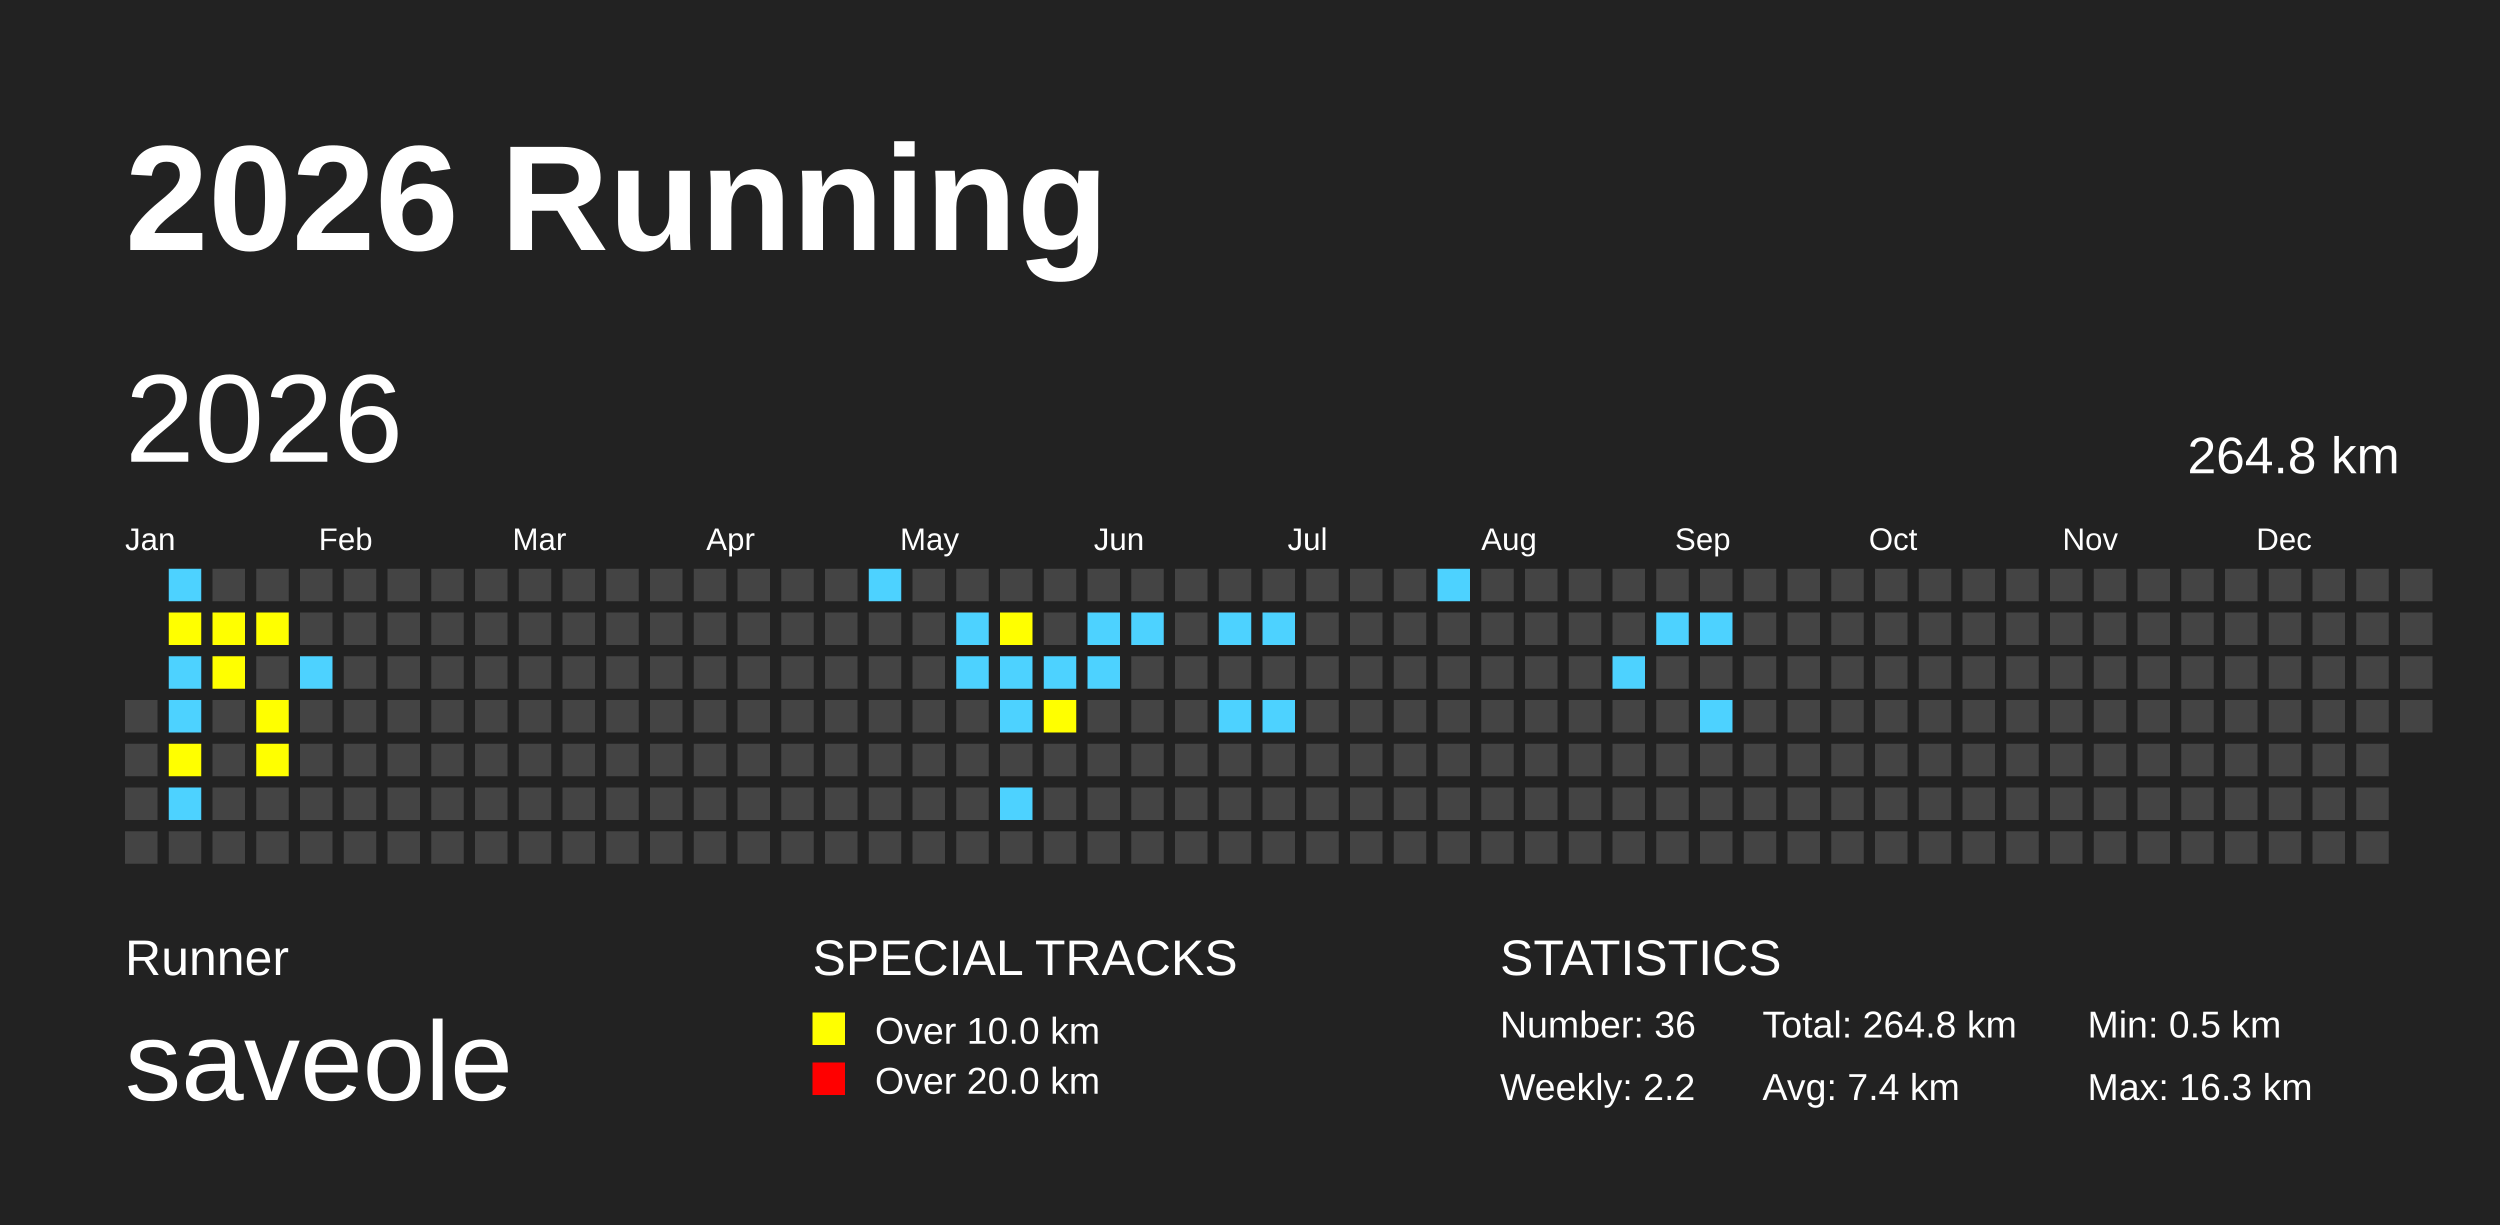
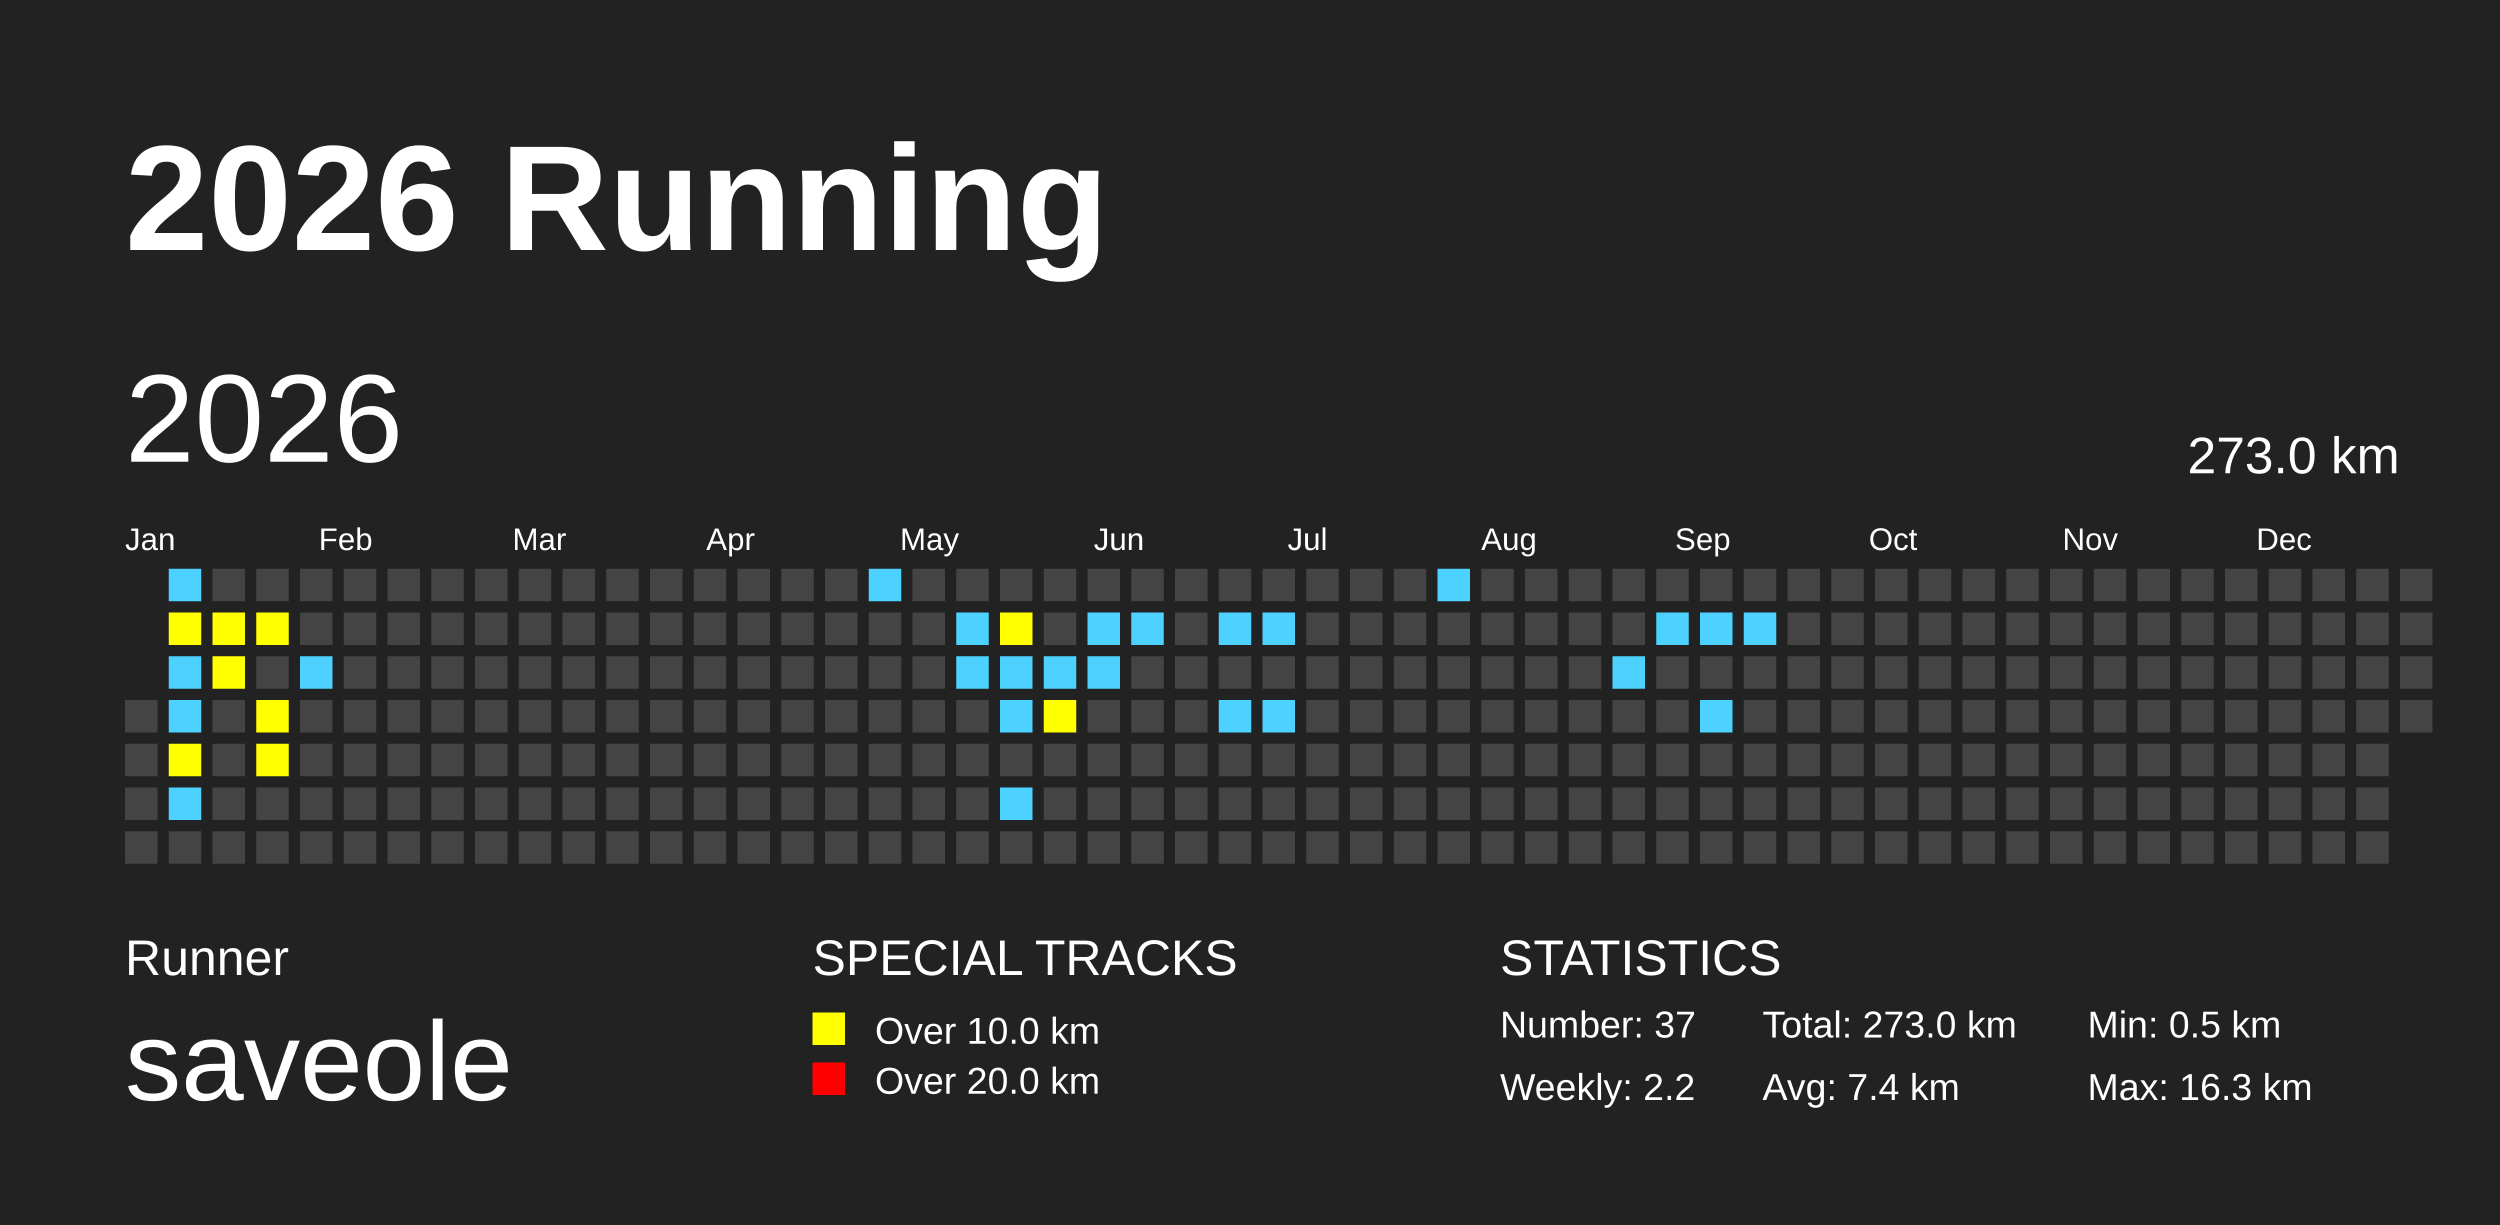
<svg xmlns="http://www.w3.org/2000/svg" baseProfile="full" height="98mm" version="1.1" viewBox="0,0,200,98" width="200mm">
  <defs />
  <rect fill="#222222" height="98" width="200" x="0" y="0" />
  <text fill="#FFFFFF" style="font-size:12px; font-family:Arial; font-weight:bold;" x="10" y="20">2026 Running</text>
  <text fill="#FFFFFF" style="font-size:4px; font-family:Arial" x="10" y="78">Runner</text>
  <text fill="#FFFFFF" style="font-size:9px; font-family:Arial" x="10" y="88">saveole</text>
  <text fill="#FFFFFF" style="font-size:4px; font-family:Arial" x="65" y="78">SPECIAL TRACKS</text>
  <rect fill="yellow" height="2.6" width="2.6" x="65" y="81" />
  <text fill="#FFFFFF" style="font-size:3px; font-family:Arial" x="70" y="83.5">Over 10.0 km</text>
  <rect fill="red" height="2.6" width="2.6" x="65" y="85" />
  <text fill="#FFFFFF" style="font-size:3px; font-family:Arial" x="70" y="87.5">Over 20.0 km</text>
  <text fill="#FFFFFF" style="font-size:4px; font-family:Arial" x="120" y="78">STATISTICS</text>
-   <text fill="#FFFFFF" style="font-size:3px; font-family:Arial" x="120" y="83">Number: 36</text>
+   <text fill="#FFFFFF" style="font-size:3px; font-family:Arial" x="120" y="83">Number: 37</text>
  <text fill="#FFFFFF" style="font-size:3px; font-family:Arial" x="120" y="88">Weekly: 2.2</text>
-   <text fill="#FFFFFF" style="font-size:3px; font-family:Arial" x="141" y="83">Total: 264.8 km</text>
+   <text fill="#FFFFFF" style="font-size:3px; font-family:Arial" x="141" y="83">Total: 273.0 km</text>
  <text fill="#FFFFFF" style="font-size:3px; font-family:Arial" x="141" y="88">Avg: 7.4 km</text>
  <text fill="#FFFFFF" style="font-size:3px; font-family:Arial" x="167" y="83">Min: 0.5 km</text>
  <text fill="#FFFFFF" style="font-size:3px; font-family:Arial" x="167" y="88">Max: 16.3 km</text>
  <text dominant-baseline="hanging" fill="#FFFFFF" style="font-size:10.0px; font-family:Arial;" x="10" y="30">2026</text>
-   <text dominant-baseline="hanging" fill="#FFFFFF" style="font-size:4.125px; font-family:Arial;" x="175" y="35">264.8 km</text>
+   <text dominant-baseline="hanging" fill="#FFFFFF" style="font-size:4.125px; font-family:Arial;" x="175" y="35">273.0 km</text>
  <text fill="#FFFFFF" style="font-size:2.5px; font-family:Arial" x="10.0" y="44">Jan</text>
  <text fill="#FFFFFF" style="font-size:2.5px; font-family:Arial" x="25.5" y="44">Feb</text>
  <text fill="#FFFFFF" style="font-size:2.5px; font-family:Arial" x="41.0" y="44">Mar</text>
  <text fill="#FFFFFF" style="font-size:2.5px; font-family:Arial" x="56.5" y="44">Apr</text>
  <text fill="#FFFFFF" style="font-size:2.5px; font-family:Arial" x="72.0" y="44">May</text>
  <text fill="#FFFFFF" style="font-size:2.5px; font-family:Arial" x="87.5" y="44">Jun</text>
  <text fill="#FFFFFF" style="font-size:2.5px; font-family:Arial" x="103.0" y="44">Jul</text>
  <text fill="#FFFFFF" style="font-size:2.5px; font-family:Arial" x="118.5" y="44">Aug</text>
  <text fill="#FFFFFF" style="font-size:2.5px; font-family:Arial" x="134.0" y="44">Sep</text>
  <text fill="#FFFFFF" style="font-size:2.5px; font-family:Arial" x="149.5" y="44">Oct</text>
  <text fill="#FFFFFF" style="font-size:2.5px; font-family:Arial" x="165.0" y="44">Nov</text>
  <text fill="#FFFFFF" style="font-size:2.5px; font-family:Arial" x="180.5" y="44">Dec</text>
  <rect fill="#444444" height="2.6" width="2.6" x="10.0" y="56.0" />
  <rect fill="#444444" height="2.6" width="2.6" x="10.0" y="59.5" />
  <rect fill="#444444" height="2.6" width="2.6" x="10.0" y="63.0" />
  <rect fill="#444444" height="2.6" width="2.6" x="10.0" y="66.5" />
  <rect fill="#4DD2FF" height="2.6" width="2.6" x="13.5" y="45.5" />
  <rect fill="yellow" height="2.6" width="2.6" x="13.5" y="49.0" />
  <rect fill="#4DD2FF" height="2.6" width="2.6" x="13.5" y="52.5" />
  <rect fill="#4DD2FF" height="2.6" width="2.6" x="13.5" y="56.0" />
  <rect fill="yellow" height="2.6" width="2.6" x="13.5" y="59.5" />
  <rect fill="#4DD2FF" height="2.6" width="2.6" x="13.5" y="63.0" />
  <rect fill="#444444" height="2.6" width="2.6" x="13.5" y="66.5" />
  <rect fill="#444444" height="2.6" width="2.6" x="17.0" y="45.5" />
  <rect fill="yellow" height="2.6" width="2.6" x="17.0" y="49.0" />
  <rect fill="yellow" height="2.6" width="2.6" x="17.0" y="52.5" />
  <rect fill="#444444" height="2.6" width="2.6" x="17.0" y="56.0" />
  <rect fill="#444444" height="2.6" width="2.6" x="17.0" y="59.5" />
  <rect fill="#444444" height="2.6" width="2.6" x="17.0" y="63.0" />
  <rect fill="#444444" height="2.6" width="2.6" x="17.0" y="66.5" />
  <rect fill="#444444" height="2.6" width="2.6" x="20.5" y="45.5" />
  <rect fill="yellow" height="2.6" width="2.6" x="20.5" y="49.0" />
  <rect fill="#444444" height="2.6" width="2.6" x="20.5" y="52.5" />
  <rect fill="yellow" height="2.6" width="2.6" x="20.5" y="56.0" />
  <rect fill="yellow" height="2.6" width="2.6" x="20.5" y="59.5" />
  <rect fill="#444444" height="2.6" width="2.6" x="20.5" y="63.0" />
  <rect fill="#444444" height="2.6" width="2.6" x="20.5" y="66.5" />
  <rect fill="#444444" height="2.6" width="2.6" x="24.0" y="45.5" />
  <rect fill="#444444" height="2.6" width="2.6" x="24.0" y="49.0" />
  <rect fill="#4DD2FF" height="2.6" width="2.6" x="24.0" y="52.5" />
  <rect fill="#444444" height="2.6" width="2.6" x="24.0" y="56.0" />
  <rect fill="#444444" height="2.6" width="2.6" x="24.0" y="59.5" />
  <rect fill="#444444" height="2.6" width="2.6" x="24.0" y="63.0" />
  <rect fill="#444444" height="2.6" width="2.6" x="24.0" y="66.5" />
  <rect fill="#444444" height="2.6" width="2.6" x="27.5" y="45.5" />
  <rect fill="#444444" height="2.6" width="2.6" x="27.5" y="49.0" />
  <rect fill="#444444" height="2.6" width="2.6" x="27.5" y="52.5" />
  <rect fill="#444444" height="2.6" width="2.6" x="27.5" y="56.0" />
  <rect fill="#444444" height="2.6" width="2.6" x="27.5" y="59.5" />
  <rect fill="#444444" height="2.6" width="2.6" x="27.5" y="63.0" />
  <rect fill="#444444" height="2.6" width="2.6" x="27.5" y="66.5" />
  <rect fill="#444444" height="2.6" width="2.6" x="31.0" y="45.5" />
  <rect fill="#444444" height="2.6" width="2.6" x="31.0" y="49.0" />
  <rect fill="#444444" height="2.6" width="2.6" x="31.0" y="52.5" />
  <rect fill="#444444" height="2.6" width="2.6" x="31.0" y="56.0" />
  <rect fill="#444444" height="2.6" width="2.6" x="31.0" y="59.5" />
  <rect fill="#444444" height="2.6" width="2.6" x="31.0" y="63.0" />
  <rect fill="#444444" height="2.6" width="2.6" x="31.0" y="66.5" />
  <rect fill="#444444" height="2.6" width="2.6" x="34.5" y="45.5" />
  <rect fill="#444444" height="2.6" width="2.6" x="34.5" y="49.0" />
  <rect fill="#444444" height="2.6" width="2.6" x="34.5" y="52.5" />
  <rect fill="#444444" height="2.6" width="2.6" x="34.5" y="56.0" />
  <rect fill="#444444" height="2.6" width="2.6" x="34.5" y="59.5" />
  <rect fill="#444444" height="2.6" width="2.6" x="34.5" y="63.0" />
  <rect fill="#444444" height="2.6" width="2.6" x="34.5" y="66.5" />
  <rect fill="#444444" height="2.6" width="2.6" x="38.0" y="45.5" />
  <rect fill="#444444" height="2.6" width="2.6" x="38.0" y="49.0" />
  <rect fill="#444444" height="2.6" width="2.6" x="38.0" y="52.5" />
  <rect fill="#444444" height="2.6" width="2.6" x="38.0" y="56.0" />
  <rect fill="#444444" height="2.6" width="2.6" x="38.0" y="59.5" />
  <rect fill="#444444" height="2.6" width="2.6" x="38.0" y="63.0" />
  <rect fill="#444444" height="2.6" width="2.6" x="38.0" y="66.5" />
  <rect fill="#444444" height="2.6" width="2.6" x="41.5" y="45.5" />
  <rect fill="#444444" height="2.6" width="2.6" x="41.5" y="49.0" />
  <rect fill="#444444" height="2.6" width="2.6" x="41.5" y="52.5" />
  <rect fill="#444444" height="2.6" width="2.6" x="41.5" y="56.0" />
  <rect fill="#444444" height="2.6" width="2.6" x="41.5" y="59.5" />
  <rect fill="#444444" height="2.6" width="2.6" x="41.5" y="63.0" />
  <rect fill="#444444" height="2.6" width="2.6" x="41.5" y="66.5" />
  <rect fill="#444444" height="2.6" width="2.6" x="45.0" y="45.5" />
  <rect fill="#444444" height="2.6" width="2.6" x="45.0" y="49.0" />
  <rect fill="#444444" height="2.6" width="2.6" x="45.0" y="52.5" />
  <rect fill="#444444" height="2.6" width="2.6" x="45.0" y="56.0" />
  <rect fill="#444444" height="2.6" width="2.6" x="45.0" y="59.5" />
  <rect fill="#444444" height="2.6" width="2.6" x="45.0" y="63.0" />
  <rect fill="#444444" height="2.6" width="2.6" x="45.0" y="66.5" />
  <rect fill="#444444" height="2.6" width="2.6" x="48.5" y="45.5" />
  <rect fill="#444444" height="2.6" width="2.6" x="48.5" y="49.0" />
  <rect fill="#444444" height="2.6" width="2.6" x="48.5" y="52.5" />
  <rect fill="#444444" height="2.6" width="2.6" x="48.5" y="56.0" />
  <rect fill="#444444" height="2.6" width="2.6" x="48.5" y="59.5" />
  <rect fill="#444444" height="2.6" width="2.6" x="48.5" y="63.0" />
  <rect fill="#444444" height="2.6" width="2.6" x="48.5" y="66.5" />
  <rect fill="#444444" height="2.6" width="2.6" x="52.0" y="45.5" />
  <rect fill="#444444" height="2.6" width="2.6" x="52.0" y="49.0" />
  <rect fill="#444444" height="2.6" width="2.6" x="52.0" y="52.5" />
  <rect fill="#444444" height="2.6" width="2.6" x="52.0" y="56.0" />
  <rect fill="#444444" height="2.6" width="2.6" x="52.0" y="59.5" />
  <rect fill="#444444" height="2.6" width="2.6" x="52.0" y="63.0" />
  <rect fill="#444444" height="2.6" width="2.6" x="52.0" y="66.5" />
  <rect fill="#444444" height="2.6" width="2.6" x="55.5" y="45.5" />
  <rect fill="#444444" height="2.6" width="2.6" x="55.5" y="49.0" />
  <rect fill="#444444" height="2.6" width="2.6" x="55.5" y="52.5" />
  <rect fill="#444444" height="2.6" width="2.6" x="55.5" y="56.0" />
  <rect fill="#444444" height="2.6" width="2.6" x="55.5" y="59.5" />
  <rect fill="#444444" height="2.6" width="2.6" x="55.5" y="63.0" />
  <rect fill="#444444" height="2.6" width="2.6" x="55.5" y="66.5" />
  <rect fill="#444444" height="2.6" width="2.6" x="59.0" y="45.5" />
  <rect fill="#444444" height="2.6" width="2.6" x="59.0" y="49.0" />
  <rect fill="#444444" height="2.6" width="2.6" x="59.0" y="52.5" />
  <rect fill="#444444" height="2.6" width="2.6" x="59.0" y="56.0" />
  <rect fill="#444444" height="2.6" width="2.6" x="59.0" y="59.5" />
  <rect fill="#444444" height="2.6" width="2.6" x="59.0" y="63.0" />
  <rect fill="#444444" height="2.6" width="2.6" x="59.0" y="66.5" />
  <rect fill="#444444" height="2.6" width="2.6" x="62.5" y="45.5" />
  <rect fill="#444444" height="2.6" width="2.6" x="62.5" y="49.0" />
  <rect fill="#444444" height="2.6" width="2.6" x="62.5" y="52.5" />
  <rect fill="#444444" height="2.6" width="2.6" x="62.5" y="56.0" />
  <rect fill="#444444" height="2.6" width="2.6" x="62.5" y="59.5" />
  <rect fill="#444444" height="2.6" width="2.6" x="62.5" y="63.0" />
  <rect fill="#444444" height="2.6" width="2.6" x="62.5" y="66.5" />
  <rect fill="#444444" height="2.6" width="2.6" x="66.0" y="45.5" />
  <rect fill="#444444" height="2.6" width="2.6" x="66.0" y="49.0" />
  <rect fill="#444444" height="2.6" width="2.6" x="66.0" y="52.5" />
  <rect fill="#444444" height="2.6" width="2.6" x="66.0" y="56.0" />
  <rect fill="#444444" height="2.6" width="2.6" x="66.0" y="59.5" />
  <rect fill="#444444" height="2.6" width="2.6" x="66.0" y="63.0" />
  <rect fill="#444444" height="2.6" width="2.6" x="66.0" y="66.5" />
  <rect fill="#4DD2FF" height="2.6" width="2.6" x="69.5" y="45.5" />
  <rect fill="#444444" height="2.6" width="2.6" x="69.5" y="49.0" />
  <rect fill="#444444" height="2.6" width="2.6" x="69.5" y="52.5" />
  <rect fill="#444444" height="2.6" width="2.6" x="69.5" y="56.0" />
  <rect fill="#444444" height="2.6" width="2.6" x="69.5" y="59.5" />
  <rect fill="#444444" height="2.6" width="2.6" x="69.5" y="63.0" />
  <rect fill="#444444" height="2.6" width="2.6" x="69.5" y="66.5" />
  <rect fill="#444444" height="2.6" width="2.6" x="73.0" y="45.5" />
  <rect fill="#444444" height="2.6" width="2.6" x="73.0" y="49.0" />
  <rect fill="#444444" height="2.6" width="2.6" x="73.0" y="52.5" />
  <rect fill="#444444" height="2.6" width="2.6" x="73.0" y="56.0" />
  <rect fill="#444444" height="2.6" width="2.6" x="73.0" y="59.5" />
  <rect fill="#444444" height="2.6" width="2.6" x="73.0" y="63.0" />
  <rect fill="#444444" height="2.6" width="2.6" x="73.0" y="66.5" />
  <rect fill="#444444" height="2.6" width="2.6" x="76.5" y="45.5" />
  <rect fill="#4DD2FF" height="2.6" width="2.6" x="76.5" y="49.0" />
  <rect fill="#4DD2FF" height="2.6" width="2.6" x="76.5" y="52.5" />
  <rect fill="#444444" height="2.6" width="2.6" x="76.5" y="56.0" />
  <rect fill="#444444" height="2.6" width="2.6" x="76.5" y="59.5" />
  <rect fill="#444444" height="2.6" width="2.6" x="76.5" y="63.0" />
  <rect fill="#444444" height="2.6" width="2.6" x="76.5" y="66.5" />
  <rect fill="#444444" height="2.6" width="2.6" x="80.0" y="45.5" />
  <rect fill="yellow" height="2.6" width="2.6" x="80.0" y="49.0" />
  <rect fill="#4DD2FF" height="2.6" width="2.6" x="80.0" y="52.5" />
  <rect fill="#4DD2FF" height="2.6" width="2.6" x="80.0" y="56.0" />
  <rect fill="#444444" height="2.6" width="2.6" x="80.0" y="59.5" />
  <rect fill="#4DD2FF" height="2.6" width="2.6" x="80.0" y="63.0" />
  <rect fill="#444444" height="2.6" width="2.6" x="80.0" y="66.5" />
  <rect fill="#444444" height="2.6" width="2.6" x="83.5" y="45.5" />
  <rect fill="#444444" height="2.6" width="2.6" x="83.5" y="49.0" />
  <rect fill="#4DD2FF" height="2.6" width="2.6" x="83.5" y="52.5" />
  <rect fill="yellow" height="2.6" width="2.6" x="83.5" y="56.0" />
  <rect fill="#444444" height="2.6" width="2.6" x="83.5" y="59.5" />
  <rect fill="#444444" height="2.6" width="2.6" x="83.5" y="63.0" />
  <rect fill="#444444" height="2.6" width="2.6" x="83.5" y="66.5" />
  <rect fill="#444444" height="2.6" width="2.6" x="87.0" y="45.5" />
  <rect fill="#4DD2FF" height="2.6" width="2.6" x="87.0" y="49.0" />
  <rect fill="#4DD2FF" height="2.6" width="2.6" x="87.0" y="52.5" />
  <rect fill="#444444" height="2.6" width="2.6" x="87.0" y="56.0" />
  <rect fill="#444444" height="2.6" width="2.6" x="87.0" y="59.5" />
  <rect fill="#444444" height="2.6" width="2.6" x="87.0" y="63.0" />
  <rect fill="#444444" height="2.6" width="2.6" x="87.0" y="66.5" />
  <rect fill="#444444" height="2.6" width="2.6" x="90.5" y="45.5" />
  <rect fill="#4DD2FF" height="2.6" width="2.6" x="90.5" y="49.0" />
  <rect fill="#444444" height="2.6" width="2.6" x="90.5" y="52.5" />
  <rect fill="#444444" height="2.6" width="2.6" x="90.5" y="56.0" />
  <rect fill="#444444" height="2.6" width="2.6" x="90.5" y="59.5" />
  <rect fill="#444444" height="2.6" width="2.6" x="90.5" y="63.0" />
  <rect fill="#444444" height="2.6" width="2.6" x="90.5" y="66.5" />
  <rect fill="#444444" height="2.6" width="2.6" x="94.0" y="45.5" />
  <rect fill="#444444" height="2.6" width="2.6" x="94.0" y="49.0" />
  <rect fill="#444444" height="2.6" width="2.6" x="94.0" y="52.5" />
  <rect fill="#444444" height="2.6" width="2.6" x="94.0" y="56.0" />
  <rect fill="#444444" height="2.6" width="2.6" x="94.0" y="59.5" />
  <rect fill="#444444" height="2.6" width="2.6" x="94.0" y="63.0" />
  <rect fill="#444444" height="2.6" width="2.6" x="94.0" y="66.5" />
  <rect fill="#444444" height="2.6" width="2.6" x="97.5" y="45.5" />
  <rect fill="#4DD2FF" height="2.6" width="2.6" x="97.5" y="49.0" />
  <rect fill="#444444" height="2.6" width="2.6" x="97.5" y="52.5" />
  <rect fill="#4DD2FF" height="2.6" width="2.6" x="97.5" y="56.0" />
  <rect fill="#444444" height="2.6" width="2.6" x="97.5" y="59.5" />
  <rect fill="#444444" height="2.6" width="2.6" x="97.5" y="63.0" />
  <rect fill="#444444" height="2.6" width="2.6" x="97.5" y="66.5" />
  <rect fill="#444444" height="2.6" width="2.6" x="101.0" y="45.5" />
  <rect fill="#4DD2FF" height="2.6" width="2.6" x="101.0" y="49.0" />
  <rect fill="#444444" height="2.6" width="2.6" x="101.0" y="52.5" />
  <rect fill="#4DD2FF" height="2.6" width="2.6" x="101.0" y="56.0" />
  <rect fill="#444444" height="2.6" width="2.6" x="101.0" y="59.5" />
  <rect fill="#444444" height="2.6" width="2.6" x="101.0" y="63.0" />
  <rect fill="#444444" height="2.6" width="2.6" x="101.0" y="66.5" />
  <rect fill="#444444" height="2.6" width="2.6" x="104.5" y="45.5" />
  <rect fill="#444444" height="2.6" width="2.6" x="104.5" y="49.0" />
  <rect fill="#444444" height="2.6" width="2.6" x="104.5" y="52.5" />
  <rect fill="#444444" height="2.6" width="2.6" x="104.5" y="56.0" />
  <rect fill="#444444" height="2.6" width="2.6" x="104.5" y="59.5" />
  <rect fill="#444444" height="2.6" width="2.6" x="104.5" y="63.0" />
  <rect fill="#444444" height="2.6" width="2.6" x="104.5" y="66.5" />
  <rect fill="#444444" height="2.6" width="2.6" x="108.0" y="45.5" />
  <rect fill="#444444" height="2.6" width="2.6" x="108.0" y="49.0" />
  <rect fill="#444444" height="2.6" width="2.6" x="108.0" y="52.5" />
  <rect fill="#444444" height="2.6" width="2.6" x="108.0" y="56.0" />
  <rect fill="#444444" height="2.6" width="2.6" x="108.0" y="59.5" />
  <rect fill="#444444" height="2.6" width="2.6" x="108.0" y="63.0" />
  <rect fill="#444444" height="2.6" width="2.6" x="108.0" y="66.5" />
  <rect fill="#444444" height="2.6" width="2.6" x="111.5" y="45.5" />
  <rect fill="#444444" height="2.6" width="2.6" x="111.5" y="49.0" />
  <rect fill="#444444" height="2.6" width="2.6" x="111.5" y="52.5" />
  <rect fill="#444444" height="2.6" width="2.6" x="111.5" y="56.0" />
  <rect fill="#444444" height="2.6" width="2.6" x="111.5" y="59.5" />
  <rect fill="#444444" height="2.6" width="2.6" x="111.5" y="63.0" />
  <rect fill="#444444" height="2.6" width="2.6" x="111.5" y="66.5" />
  <rect fill="#4DD2FF" height="2.6" width="2.6" x="115.0" y="45.5" />
  <rect fill="#444444" height="2.6" width="2.6" x="115.0" y="49.0" />
  <rect fill="#444444" height="2.6" width="2.6" x="115.0" y="52.5" />
  <rect fill="#444444" height="2.6" width="2.6" x="115.0" y="56.0" />
  <rect fill="#444444" height="2.6" width="2.6" x="115.0" y="59.5" />
  <rect fill="#444444" height="2.6" width="2.6" x="115.0" y="63.0" />
  <rect fill="#444444" height="2.6" width="2.6" x="115.0" y="66.5" />
  <rect fill="#444444" height="2.6" width="2.6" x="118.5" y="45.5" />
  <rect fill="#444444" height="2.6" width="2.6" x="118.5" y="49.0" />
  <rect fill="#444444" height="2.6" width="2.6" x="118.5" y="52.5" />
  <rect fill="#444444" height="2.6" width="2.6" x="118.5" y="56.0" />
  <rect fill="#444444" height="2.6" width="2.6" x="118.5" y="59.5" />
  <rect fill="#444444" height="2.6" width="2.6" x="118.5" y="63.0" />
  <rect fill="#444444" height="2.6" width="2.6" x="118.5" y="66.5" />
  <rect fill="#444444" height="2.6" width="2.6" x="122.0" y="45.5" />
  <rect fill="#444444" height="2.6" width="2.6" x="122.0" y="49.0" />
  <rect fill="#444444" height="2.6" width="2.6" x="122.0" y="52.5" />
  <rect fill="#444444" height="2.6" width="2.6" x="122.0" y="56.0" />
  <rect fill="#444444" height="2.6" width="2.6" x="122.0" y="59.5" />
  <rect fill="#444444" height="2.6" width="2.6" x="122.0" y="63.0" />
  <rect fill="#444444" height="2.6" width="2.6" x="122.0" y="66.5" />
  <rect fill="#444444" height="2.6" width="2.6" x="125.5" y="45.5" />
  <rect fill="#444444" height="2.6" width="2.6" x="125.5" y="49.0" />
  <rect fill="#444444" height="2.6" width="2.6" x="125.5" y="52.5" />
  <rect fill="#444444" height="2.6" width="2.6" x="125.5" y="56.0" />
  <rect fill="#444444" height="2.6" width="2.6" x="125.5" y="59.5" />
  <rect fill="#444444" height="2.6" width="2.6" x="125.5" y="63.0" />
  <rect fill="#444444" height="2.6" width="2.6" x="125.5" y="66.5" />
  <rect fill="#444444" height="2.6" width="2.6" x="129.0" y="45.5" />
  <rect fill="#444444" height="2.6" width="2.6" x="129.0" y="49.0" />
  <rect fill="#4DD2FF" height="2.6" width="2.6" x="129.0" y="52.5" />
  <rect fill="#444444" height="2.6" width="2.6" x="129.0" y="56.0" />
  <rect fill="#444444" height="2.6" width="2.6" x="129.0" y="59.5" />
  <rect fill="#444444" height="2.6" width="2.6" x="129.0" y="63.0" />
  <rect fill="#444444" height="2.6" width="2.6" x="129.0" y="66.5" />
  <rect fill="#444444" height="2.6" width="2.6" x="132.5" y="45.5" />
  <rect fill="#4DD2FF" height="2.6" width="2.6" x="132.5" y="49.0" />
  <rect fill="#444444" height="2.6" width="2.6" x="132.5" y="52.5" />
  <rect fill="#444444" height="2.6" width="2.6" x="132.5" y="56.0" />
  <rect fill="#444444" height="2.6" width="2.6" x="132.5" y="59.5" />
  <rect fill="#444444" height="2.6" width="2.6" x="132.5" y="63.0" />
  <rect fill="#444444" height="2.6" width="2.6" x="132.5" y="66.5" />
  <rect fill="#444444" height="2.6" width="2.6" x="136.0" y="45.5" />
  <rect fill="#4DD2FF" height="2.6" width="2.6" x="136.0" y="49.0" />
  <rect fill="#444444" height="2.6" width="2.6" x="136.0" y="52.5" />
  <rect fill="#4DD2FF" height="2.6" width="2.6" x="136.0" y="56.0" />
  <rect fill="#444444" height="2.6" width="2.6" x="136.0" y="59.5" />
  <rect fill="#444444" height="2.6" width="2.6" x="136.0" y="63.0" />
  <rect fill="#444444" height="2.6" width="2.6" x="136.0" y="66.5" />
  <rect fill="#444444" height="2.6" width="2.6" x="139.5" y="45.5" />
-   <rect fill="#444444" height="2.6" width="2.6" x="139.5" y="49.0" />
+   <rect fill="#4DD2FF" height="2.6" width="2.6" x="139.5" y="49.0" />
  <rect fill="#444444" height="2.6" width="2.6" x="139.5" y="52.5" />
  <rect fill="#444444" height="2.6" width="2.6" x="139.5" y="56.0" />
  <rect fill="#444444" height="2.6" width="2.6" x="139.5" y="59.5" />
  <rect fill="#444444" height="2.6" width="2.6" x="139.5" y="63.0" />
  <rect fill="#444444" height="2.6" width="2.6" x="139.5" y="66.5" />
  <rect fill="#444444" height="2.6" width="2.6" x="143.0" y="45.5" />
  <rect fill="#444444" height="2.6" width="2.6" x="143.0" y="49.0" />
  <rect fill="#444444" height="2.6" width="2.6" x="143.0" y="52.5" />
  <rect fill="#444444" height="2.6" width="2.6" x="143.0" y="56.0" />
  <rect fill="#444444" height="2.6" width="2.6" x="143.0" y="59.5" />
  <rect fill="#444444" height="2.6" width="2.6" x="143.0" y="63.0" />
  <rect fill="#444444" height="2.6" width="2.6" x="143.0" y="66.5" />
  <rect fill="#444444" height="2.6" width="2.6" x="146.5" y="45.5" />
  <rect fill="#444444" height="2.6" width="2.6" x="146.5" y="49.0" />
  <rect fill="#444444" height="2.6" width="2.6" x="146.5" y="52.5" />
  <rect fill="#444444" height="2.6" width="2.6" x="146.5" y="56.0" />
  <rect fill="#444444" height="2.6" width="2.6" x="146.5" y="59.5" />
  <rect fill="#444444" height="2.6" width="2.6" x="146.5" y="63.0" />
  <rect fill="#444444" height="2.6" width="2.6" x="146.5" y="66.5" />
  <rect fill="#444444" height="2.6" width="2.6" x="150.0" y="45.5" />
  <rect fill="#444444" height="2.6" width="2.6" x="150.0" y="49.0" />
  <rect fill="#444444" height="2.6" width="2.6" x="150.0" y="52.5" />
  <rect fill="#444444" height="2.6" width="2.6" x="150.0" y="56.0" />
  <rect fill="#444444" height="2.6" width="2.6" x="150.0" y="59.5" />
  <rect fill="#444444" height="2.6" width="2.6" x="150.0" y="63.0" />
  <rect fill="#444444" height="2.6" width="2.6" x="150.0" y="66.5" />
  <rect fill="#444444" height="2.6" width="2.6" x="153.5" y="45.5" />
  <rect fill="#444444" height="2.6" width="2.6" x="153.5" y="49.0" />
  <rect fill="#444444" height="2.6" width="2.6" x="153.5" y="52.5" />
  <rect fill="#444444" height="2.6" width="2.6" x="153.5" y="56.0" />
  <rect fill="#444444" height="2.6" width="2.6" x="153.5" y="59.5" />
  <rect fill="#444444" height="2.6" width="2.6" x="153.5" y="63.0" />
  <rect fill="#444444" height="2.6" width="2.6" x="153.5" y="66.5" />
  <rect fill="#444444" height="2.6" width="2.6" x="157.0" y="45.5" />
  <rect fill="#444444" height="2.6" width="2.6" x="157.0" y="49.0" />
  <rect fill="#444444" height="2.6" width="2.6" x="157.0" y="52.5" />
  <rect fill="#444444" height="2.6" width="2.6" x="157.0" y="56.0" />
  <rect fill="#444444" height="2.6" width="2.6" x="157.0" y="59.5" />
  <rect fill="#444444" height="2.6" width="2.6" x="157.0" y="63.0" />
  <rect fill="#444444" height="2.6" width="2.6" x="157.0" y="66.5" />
  <rect fill="#444444" height="2.6" width="2.6" x="160.5" y="45.5" />
  <rect fill="#444444" height="2.6" width="2.6" x="160.5" y="49.0" />
  <rect fill="#444444" height="2.6" width="2.6" x="160.5" y="52.5" />
  <rect fill="#444444" height="2.6" width="2.6" x="160.5" y="56.0" />
  <rect fill="#444444" height="2.6" width="2.6" x="160.5" y="59.5" />
  <rect fill="#444444" height="2.6" width="2.6" x="160.5" y="63.0" />
  <rect fill="#444444" height="2.6" width="2.6" x="160.5" y="66.5" />
  <rect fill="#444444" height="2.6" width="2.6" x="164.0" y="45.5" />
  <rect fill="#444444" height="2.6" width="2.6" x="164.0" y="49.0" />
  <rect fill="#444444" height="2.6" width="2.6" x="164.0" y="52.5" />
  <rect fill="#444444" height="2.6" width="2.6" x="164.0" y="56.0" />
  <rect fill="#444444" height="2.6" width="2.6" x="164.0" y="59.5" />
  <rect fill="#444444" height="2.6" width="2.6" x="164.0" y="63.0" />
  <rect fill="#444444" height="2.6" width="2.6" x="164.0" y="66.5" />
  <rect fill="#444444" height="2.6" width="2.6" x="167.5" y="45.5" />
  <rect fill="#444444" height="2.6" width="2.6" x="167.5" y="49.0" />
  <rect fill="#444444" height="2.6" width="2.6" x="167.5" y="52.5" />
  <rect fill="#444444" height="2.6" width="2.6" x="167.5" y="56.0" />
  <rect fill="#444444" height="2.6" width="2.6" x="167.5" y="59.5" />
  <rect fill="#444444" height="2.6" width="2.6" x="167.5" y="63.0" />
  <rect fill="#444444" height="2.6" width="2.6" x="167.5" y="66.5" />
  <rect fill="#444444" height="2.6" width="2.6" x="171.0" y="45.5" />
  <rect fill="#444444" height="2.6" width="2.6" x="171.0" y="49.0" />
  <rect fill="#444444" height="2.6" width="2.6" x="171.0" y="52.5" />
  <rect fill="#444444" height="2.6" width="2.6" x="171.0" y="56.0" />
  <rect fill="#444444" height="2.6" width="2.6" x="171.0" y="59.5" />
  <rect fill="#444444" height="2.6" width="2.6" x="171.0" y="63.0" />
  <rect fill="#444444" height="2.6" width="2.6" x="171.0" y="66.5" />
  <rect fill="#444444" height="2.6" width="2.6" x="174.5" y="45.5" />
  <rect fill="#444444" height="2.6" width="2.6" x="174.5" y="49.0" />
  <rect fill="#444444" height="2.6" width="2.6" x="174.5" y="52.5" />
  <rect fill="#444444" height="2.6" width="2.6" x="174.5" y="56.0" />
  <rect fill="#444444" height="2.6" width="2.6" x="174.5" y="59.5" />
  <rect fill="#444444" height="2.6" width="2.6" x="174.5" y="63.0" />
  <rect fill="#444444" height="2.6" width="2.6" x="174.5" y="66.5" />
  <rect fill="#444444" height="2.6" width="2.6" x="178.0" y="45.5" />
  <rect fill="#444444" height="2.6" width="2.6" x="178.0" y="49.0" />
  <rect fill="#444444" height="2.6" width="2.6" x="178.0" y="52.5" />
  <rect fill="#444444" height="2.6" width="2.6" x="178.0" y="56.0" />
  <rect fill="#444444" height="2.6" width="2.6" x="178.0" y="59.5" />
  <rect fill="#444444" height="2.6" width="2.6" x="178.0" y="63.0" />
  <rect fill="#444444" height="2.6" width="2.6" x="178.0" y="66.5" />
  <rect fill="#444444" height="2.6" width="2.6" x="181.5" y="45.5" />
  <rect fill="#444444" height="2.6" width="2.6" x="181.5" y="49.0" />
  <rect fill="#444444" height="2.6" width="2.6" x="181.5" y="52.5" />
  <rect fill="#444444" height="2.6" width="2.6" x="181.5" y="56.0" />
  <rect fill="#444444" height="2.6" width="2.6" x="181.5" y="59.5" />
  <rect fill="#444444" height="2.6" width="2.6" x="181.5" y="63.0" />
  <rect fill="#444444" height="2.6" width="2.6" x="181.5" y="66.5" />
  <rect fill="#444444" height="2.6" width="2.6" x="185.0" y="45.5" />
  <rect fill="#444444" height="2.6" width="2.6" x="185.0" y="49.0" />
  <rect fill="#444444" height="2.6" width="2.6" x="185.0" y="52.5" />
  <rect fill="#444444" height="2.6" width="2.6" x="185.0" y="56.0" />
  <rect fill="#444444" height="2.6" width="2.6" x="185.0" y="59.5" />
  <rect fill="#444444" height="2.6" width="2.6" x="185.0" y="63.0" />
  <rect fill="#444444" height="2.6" width="2.6" x="185.0" y="66.5" />
  <rect fill="#444444" height="2.6" width="2.6" x="188.5" y="45.5" />
  <rect fill="#444444" height="2.6" width="2.6" x="188.5" y="49.0" />
  <rect fill="#444444" height="2.6" width="2.6" x="188.5" y="52.5" />
  <rect fill="#444444" height="2.6" width="2.6" x="188.5" y="56.0" />
  <rect fill="#444444" height="2.6" width="2.6" x="188.5" y="59.5" />
  <rect fill="#444444" height="2.6" width="2.6" x="188.5" y="63.0" />
  <rect fill="#444444" height="2.6" width="2.6" x="188.5" y="66.5" />
  <rect fill="#444444" height="2.6" width="2.6" x="192.0" y="45.5" />
  <rect fill="#444444" height="2.6" width="2.6" x="192.0" y="49.0" />
  <rect fill="#444444" height="2.6" width="2.6" x="192.0" y="52.5" />
  <rect fill="#444444" height="2.6" width="2.6" x="192.0" y="56.0" />
</svg>
